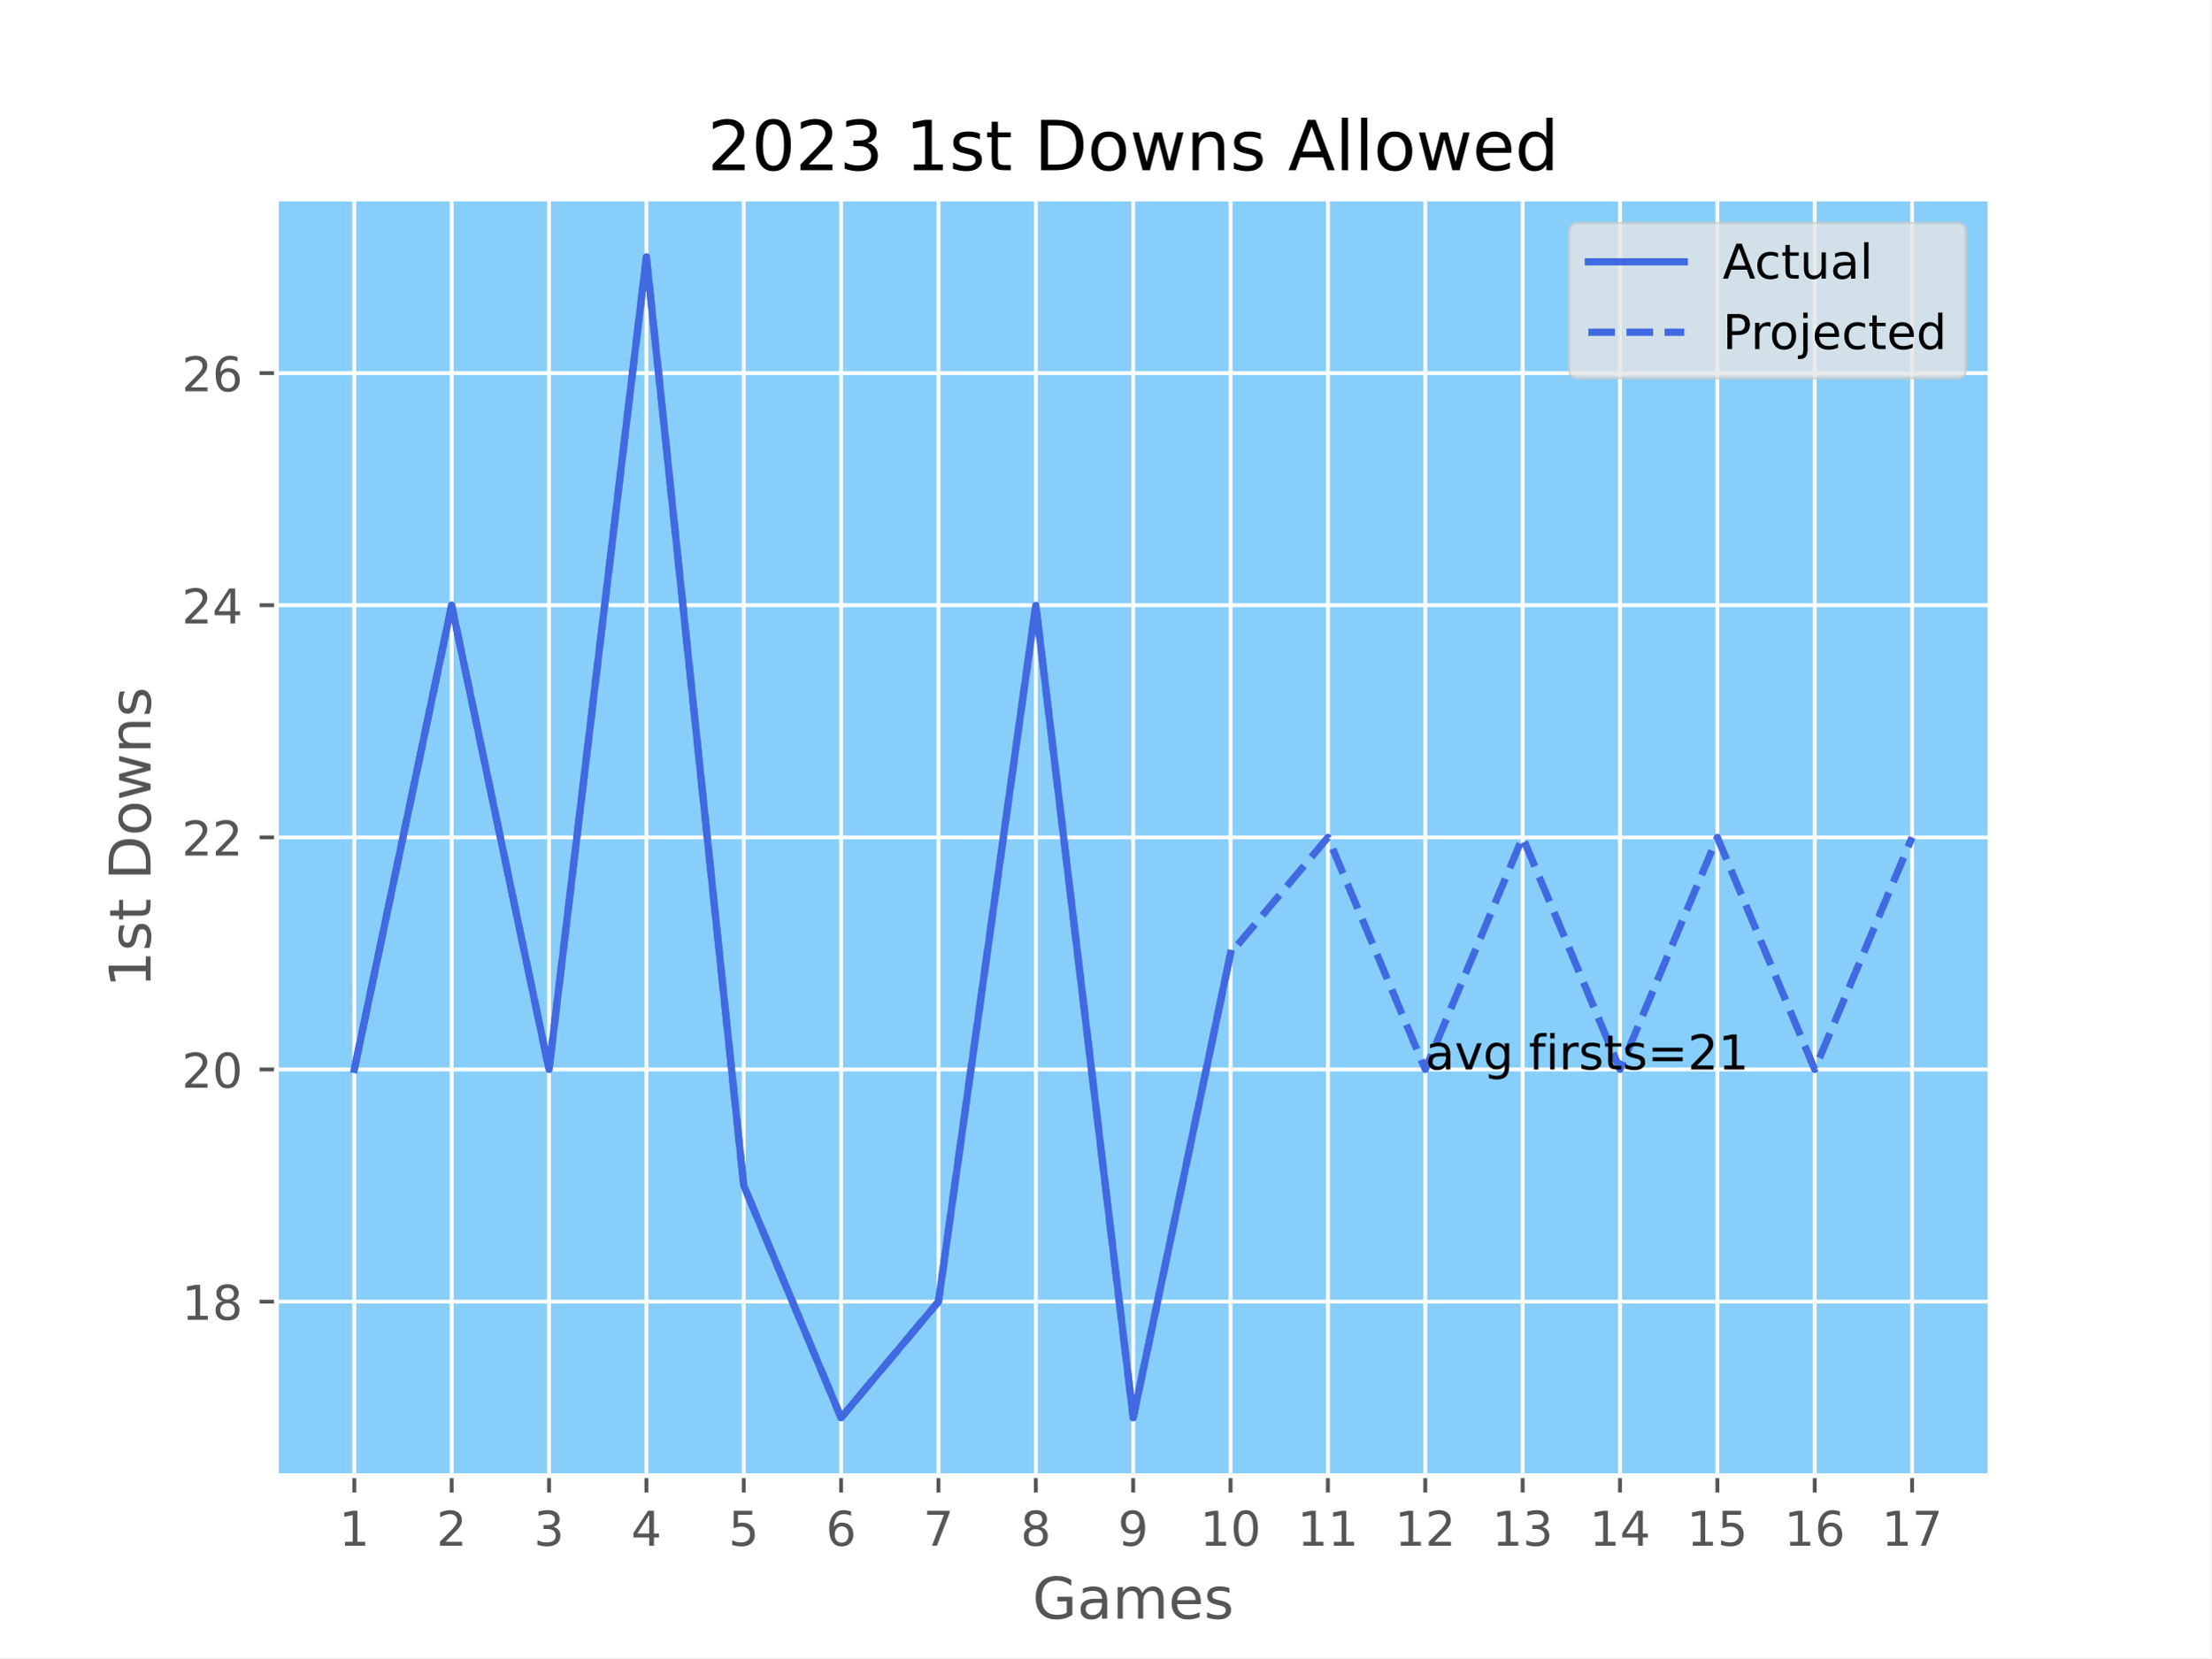
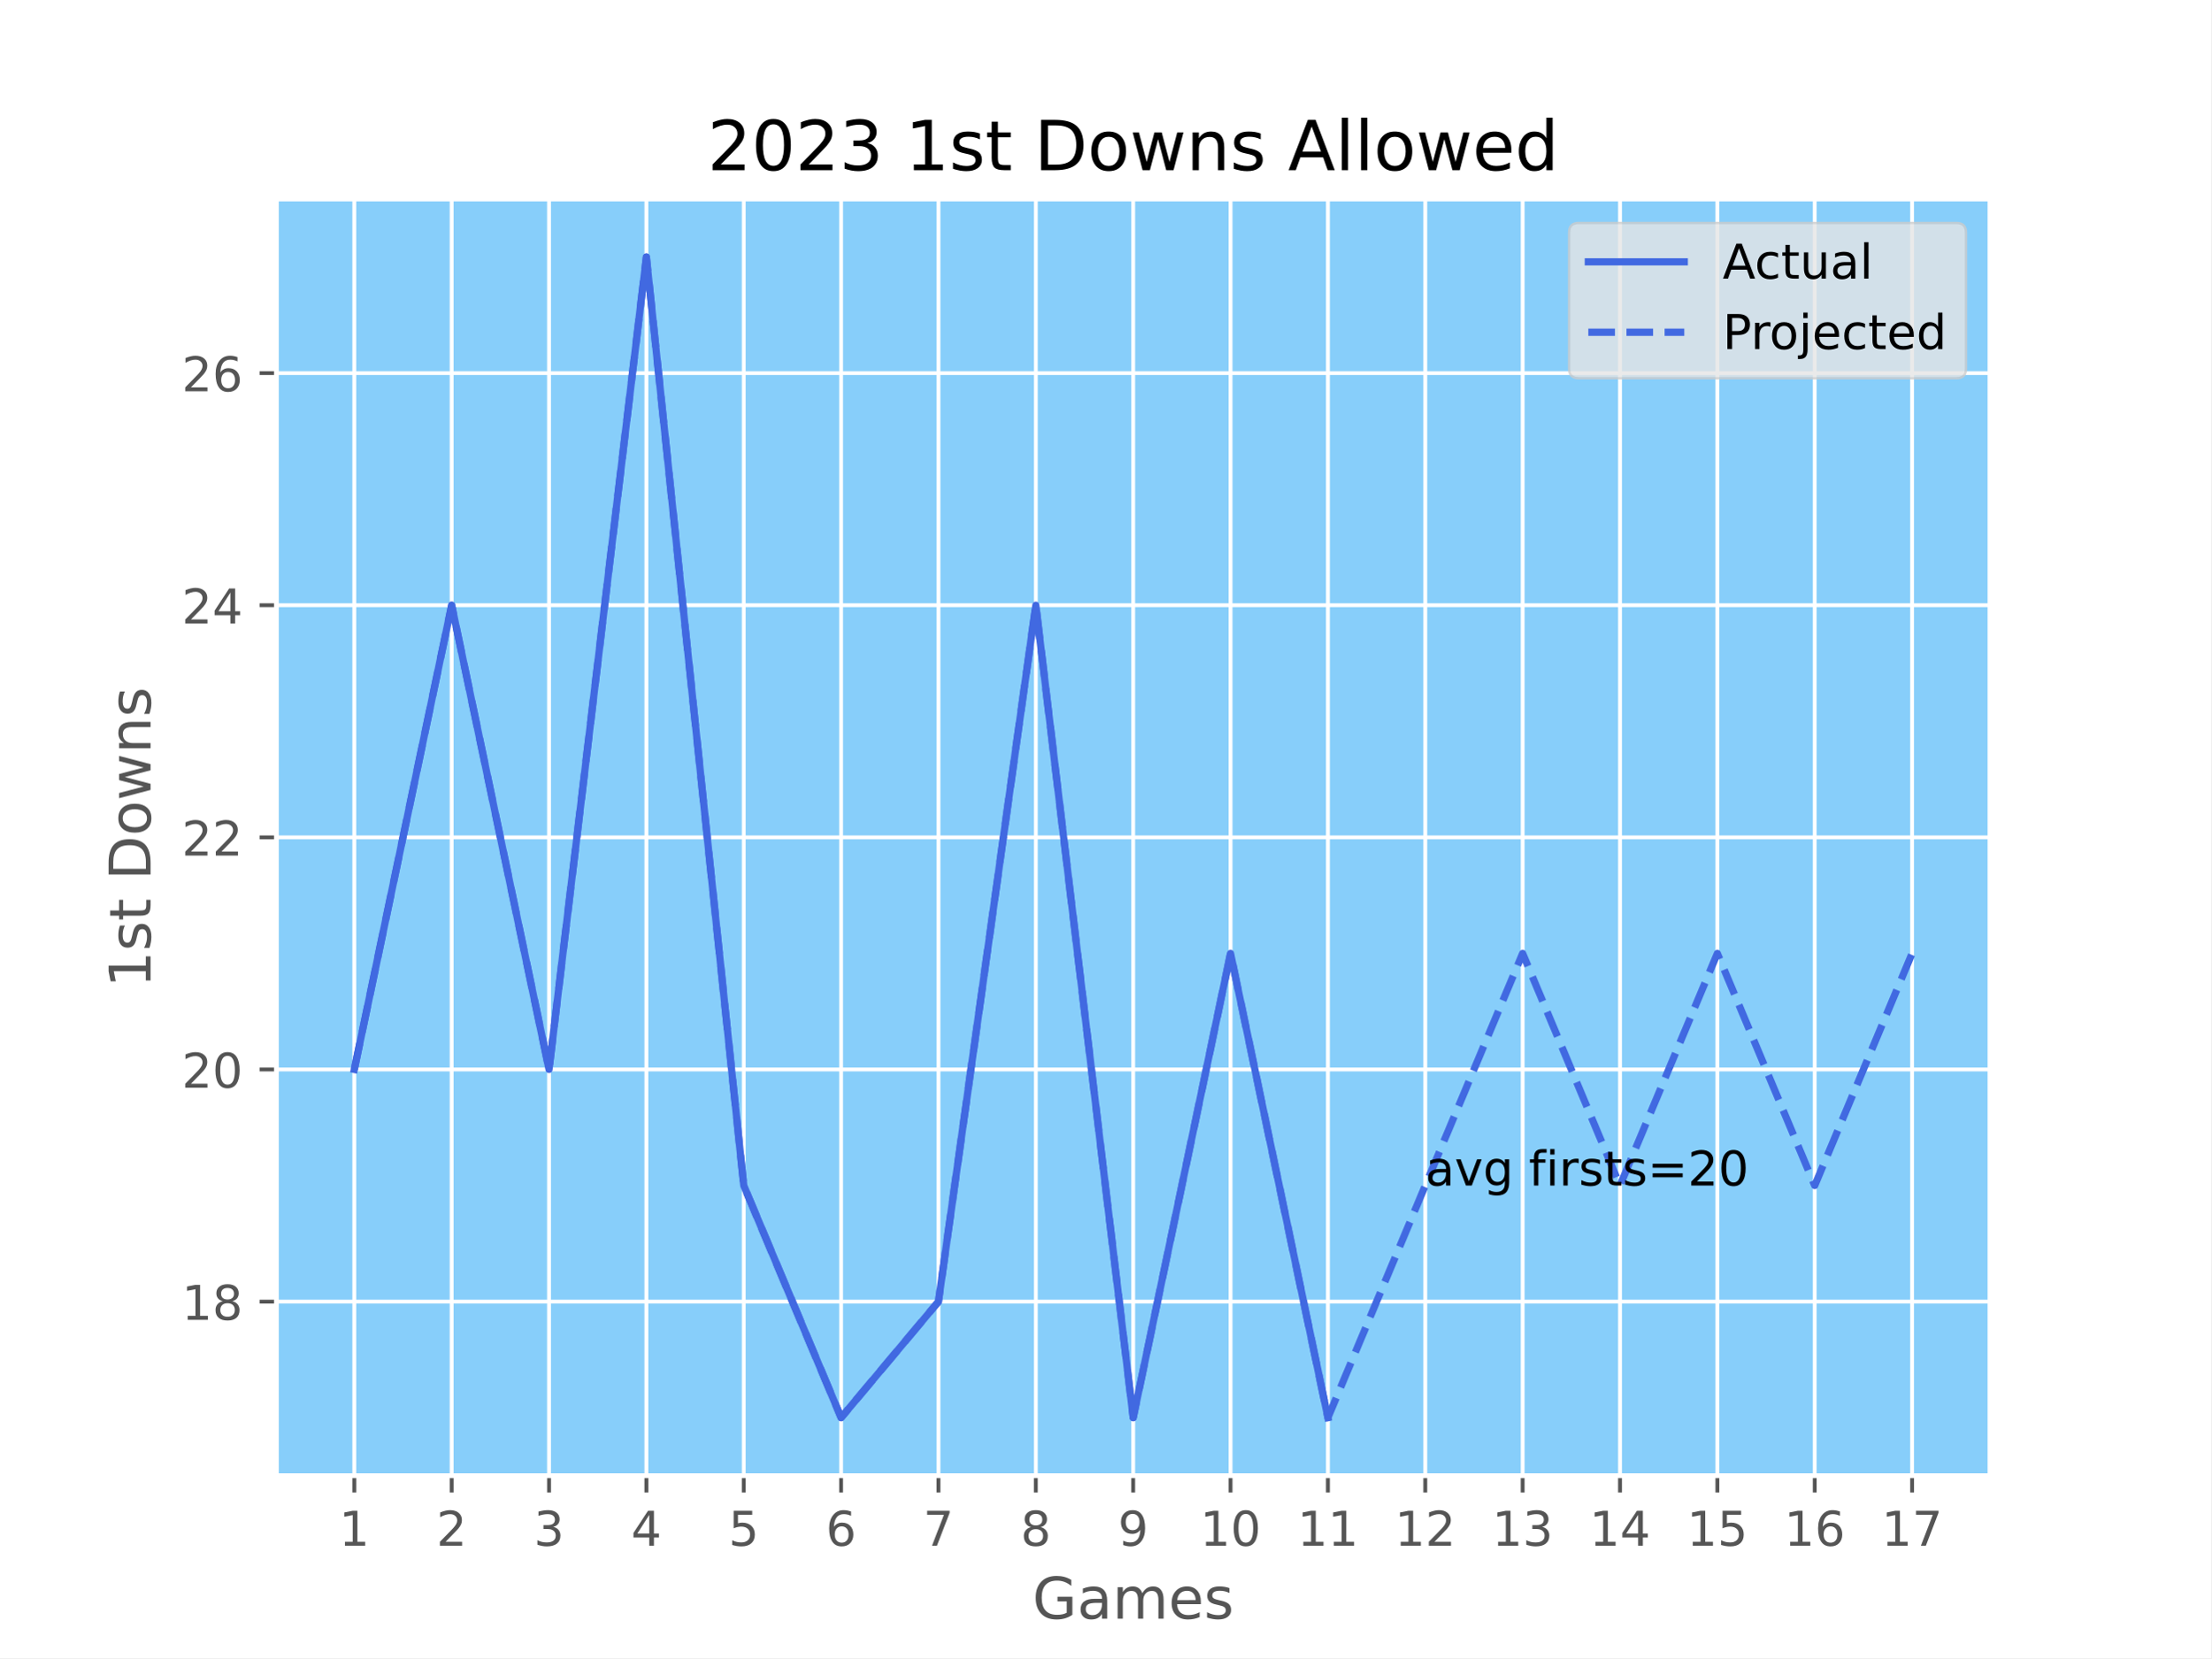
<svg xmlns="http://www.w3.org/2000/svg" xmlns:xlink="http://www.w3.org/1999/xlink" width="460.8pt" height="345.6pt" viewBox="0 0 460.8 345.6" version="1.1">
  <defs>
    <style type="text/css">*{stroke-linejoin: round; stroke-linecap: butt}</style>
  </defs>
  <g id="figure_1">
    <g id="patch_1">
      <path d="M 0 345.6  L 460.8 345.6  L 460.8 0  L 0 0  z " style="fill: #ffffff" />
    </g>
    <g id="axes_1">
      <g id="patch_2">
        <path d="M 57.6 307.584  L 414.72 307.584  L 414.72 41.472  L 57.6 41.472  z " style="fill: #87cefa" />
      </g>
      <g id="matplotlib.axis_1">
        <g id="xtick_1">
          <g id="line2d_1">
-             <path d="M 73.833 307.584  L 73.833 41.472  " clip-path="url(#p94b4b90652)" style="fill: none; stroke: #ffffff; stroke-width: 0.8; stroke-linecap: square" />
+             <path d="M 73.833 307.584  L 73.833 41.472  " clip-path="url(#p26c71f352c)" style="fill: none; stroke: #ffffff; stroke-width: 0.8; stroke-linecap: square" />
          </g>
          <g id="line2d_2">
            <defs>
-               <path id="ma5808830ed" d="M 0 0  L 0 3.5  " style="stroke: #555555; stroke-width: 0.8" />
+               <path id="m6a1d7954c4" d="M 0 0  L 0 3.5  " style="stroke: #555555; stroke-width: 0.8" />
            </defs>
            <g>
-               <use xlink:href="#ma5808830ed" x="73.833" y="307.584" style="fill: #555555; stroke: #555555; stroke-width: 0.8" />
+               <use xlink:href="#m6a1d7954c4" x="73.833" y="307.584" style="fill: #555555; stroke: #555555; stroke-width: 0.8" />
            </g>
          </g>
          <g id="text_1">
            <g style="fill: #555555" transform="translate(70.65148 322.1824) scale(0.1 -0.1)">
              <defs>
                <path id="DejaVuSans-31" d="M 794 531  L 1825 531  L 1825 4091  L 703 3866  L 703 4441  L 1819 4666  L 2450 4666  L 2450 531  L 3481 531  L 3481 0  L 794 0  L 794 531  z " transform="scale(0.015625)" />
              </defs>
              <use xlink:href="#DejaVuSans-31" />
            </g>
          </g>
        </g>
        <g id="xtick_2">
          <g id="line2d_3">
-             <path d="M 94.124 307.584  L 94.124 41.472  " clip-path="url(#p94b4b90652)" style="fill: none; stroke: #ffffff; stroke-width: 0.8; stroke-linecap: square" />
+             <path d="M 94.124 307.584  L 94.124 41.472  " clip-path="url(#p26c71f352c)" style="fill: none; stroke: #ffffff; stroke-width: 0.8; stroke-linecap: square" />
          </g>
          <g id="line2d_4">
            <g>
-               <use xlink:href="#ma5808830ed" x="94.124" y="307.584" style="fill: #555555; stroke: #555555; stroke-width: 0.8" />
+               <use xlink:href="#m6a1d7954c4" x="94.124" y="307.584" style="fill: #555555; stroke: #555555; stroke-width: 0.8" />
            </g>
          </g>
          <g id="text_2">
            <g style="fill: #555555" transform="translate(90.94239 322.1824) scale(0.1 -0.1)">
              <defs>
                <path id="DejaVuSans-32" d="M 1228 531  L 3431 531  L 3431 0  L 469 0  L 469 531  Q 828 903 1448 1529  Q 2069 2156 2228 2338  Q 2531 2678 2651 2914  Q 2772 3150 2772 3378  Q 2772 3750 2511 3984  Q 2250 4219 1831 4219  Q 1534 4219 1204 4116  Q 875 4013 500 3803  L 500 4441  Q 881 4594 1212 4672  Q 1544 4750 1819 4750  Q 2544 4750 2975 4387  Q 3406 4025 3406 3419  Q 3406 3131 3298 2873  Q 3191 2616 2906 2266  Q 2828 2175 2409 1742  Q 1991 1309 1228 531  z " transform="scale(0.015625)" />
              </defs>
              <use xlink:href="#DejaVuSans-32" />
            </g>
          </g>
        </g>
        <g id="xtick_3">
          <g id="line2d_5">
-             <path d="M 114.415 307.584  L 114.415 41.472  " clip-path="url(#p94b4b90652)" style="fill: none; stroke: #ffffff; stroke-width: 0.8; stroke-linecap: square" />
+             <path d="M 114.415 307.584  L 114.415 41.472  " clip-path="url(#p26c71f352c)" style="fill: none; stroke: #ffffff; stroke-width: 0.8; stroke-linecap: square" />
          </g>
          <g id="line2d_6">
            <g>
-               <use xlink:href="#ma5808830ed" x="114.415" y="307.584" style="fill: #555555; stroke: #555555; stroke-width: 0.8" />
+               <use xlink:href="#m6a1d7954c4" x="114.415" y="307.584" style="fill: #555555; stroke: #555555; stroke-width: 0.8" />
            </g>
          </g>
          <g id="text_3">
            <g style="fill: #555555" transform="translate(111.2333 322.1824) scale(0.1 -0.1)">
              <defs>
                <path id="DejaVuSans-33" d="M 2597 2516  Q 3050 2419 3304 2112  Q 3559 1806 3559 1356  Q 3559 666 3084 287  Q 2609 -91 1734 -91  Q 1441 -91 1130 -33  Q 819 25 488 141  L 488 750  Q 750 597 1062 519  Q 1375 441 1716 441  Q 2309 441 2620 675  Q 2931 909 2931 1356  Q 2931 1769 2642 2001  Q 2353 2234 1838 2234  L 1294 2234  L 1294 2753  L 1863 2753  Q 2328 2753 2575 2939  Q 2822 3125 2822 3475  Q 2822 3834 2567 4026  Q 2313 4219 1838 4219  Q 1578 4219 1281 4162  Q 984 4106 628 3988  L 628 4550  Q 988 4650 1302 4700  Q 1616 4750 1894 4750  Q 2613 4750 3031 4423  Q 3450 4097 3450 3541  Q 3450 3153 3228 2886  Q 3006 2619 2597 2516  z " transform="scale(0.015625)" />
              </defs>
              <use xlink:href="#DejaVuSans-33" />
            </g>
          </g>
        </g>
        <g id="xtick_4">
          <g id="line2d_7">
-             <path d="M 134.705 307.584  L 134.705 41.472  " clip-path="url(#p94b4b90652)" style="fill: none; stroke: #ffffff; stroke-width: 0.8; stroke-linecap: square" />
+             <path d="M 134.705 307.584  L 134.705 41.472  " clip-path="url(#p26c71f352c)" style="fill: none; stroke: #ffffff; stroke-width: 0.8; stroke-linecap: square" />
          </g>
          <g id="line2d_8">
            <g>
-               <use xlink:href="#ma5808830ed" x="134.705" y="307.584" style="fill: #555555; stroke: #555555; stroke-width: 0.8" />
+               <use xlink:href="#m6a1d7954c4" x="134.705" y="307.584" style="fill: #555555; stroke: #555555; stroke-width: 0.8" />
            </g>
          </g>
          <g id="text_4">
            <g style="fill: #555555" transform="translate(131.5242 322.1824) scale(0.1 -0.1)">
              <defs>
                <path id="DejaVuSans-34" d="M 2419 4116  L 825 1625  L 2419 1625  L 2419 4116  z M 2253 4666  L 3047 4666  L 3047 1625  L 3713 1625  L 3713 1100  L 3047 1100  L 3047 0  L 2419 0  L 2419 1100  L 313 1100  L 313 1709  L 2253 4666  z " transform="scale(0.015625)" />
              </defs>
              <use xlink:href="#DejaVuSans-34" />
            </g>
          </g>
        </g>
        <g id="xtick_5">
          <g id="line2d_9">
-             <path d="M 154.996 307.584  L 154.996 41.472  " clip-path="url(#p94b4b90652)" style="fill: none; stroke: #ffffff; stroke-width: 0.8; stroke-linecap: square" />
+             <path d="M 154.996 307.584  L 154.996 41.472  " clip-path="url(#p26c71f352c)" style="fill: none; stroke: #ffffff; stroke-width: 0.8; stroke-linecap: square" />
          </g>
          <g id="line2d_10">
            <g>
-               <use xlink:href="#ma5808830ed" x="154.996" y="307.584" style="fill: #555555; stroke: #555555; stroke-width: 0.8" />
+               <use xlink:href="#m6a1d7954c4" x="154.996" y="307.584" style="fill: #555555; stroke: #555555; stroke-width: 0.8" />
            </g>
          </g>
          <g id="text_5">
            <g style="fill: #555555" transform="translate(151.8151 322.1824) scale(0.1 -0.1)">
              <defs>
                <path id="DejaVuSans-35" d="M 691 4666  L 3169 4666  L 3169 4134  L 1269 4134  L 1269 2991  Q 1406 3038 1543 3061  Q 1681 3084 1819 3084  Q 2600 3084 3056 2656  Q 3513 2228 3513 1497  Q 3513 744 3044 326  Q 2575 -91 1722 -91  Q 1428 -91 1123 -41  Q 819 9 494 109  L 494 744  Q 775 591 1075 516  Q 1375 441 1709 441  Q 2250 441 2565 725  Q 2881 1009 2881 1497  Q 2881 1984 2565 2268  Q 2250 2553 1709 2553  Q 1456 2553 1204 2497  Q 953 2441 691 2322  L 691 4666  z " transform="scale(0.015625)" />
              </defs>
              <use xlink:href="#DejaVuSans-35" />
            </g>
          </g>
        </g>
        <g id="xtick_6">
          <g id="line2d_11">
-             <path d="M 175.287 307.584  L 175.287 41.472  " clip-path="url(#p94b4b90652)" style="fill: none; stroke: #ffffff; stroke-width: 0.8; stroke-linecap: square" />
+             <path d="M 175.287 307.584  L 175.287 41.472  " clip-path="url(#p26c71f352c)" style="fill: none; stroke: #ffffff; stroke-width: 0.8; stroke-linecap: square" />
          </g>
          <g id="line2d_12">
            <g>
-               <use xlink:href="#ma5808830ed" x="175.287" y="307.584" style="fill: #555555; stroke: #555555; stroke-width: 0.8" />
+               <use xlink:href="#m6a1d7954c4" x="175.287" y="307.584" style="fill: #555555; stroke: #555555; stroke-width: 0.8" />
            </g>
          </g>
          <g id="text_6">
            <g style="fill: #555555" transform="translate(172.106 322.1824) scale(0.1 -0.1)">
              <defs>
                <path id="DejaVuSans-36" d="M 2113 2584  Q 1688 2584 1439 2293  Q 1191 2003 1191 1497  Q 1191 994 1439 701  Q 1688 409 2113 409  Q 2538 409 2786 701  Q 3034 994 3034 1497  Q 3034 2003 2786 2293  Q 2538 2584 2113 2584  z M 3366 4563  L 3366 3988  Q 3128 4100 2886 4159  Q 2644 4219 2406 4219  Q 1781 4219 1451 3797  Q 1122 3375 1075 2522  Q 1259 2794 1537 2939  Q 1816 3084 2150 3084  Q 2853 3084 3261 2657  Q 3669 2231 3669 1497  Q 3669 778 3244 343  Q 2819 -91 2113 -91  Q 1303 -91 875 529  Q 447 1150 447 2328  Q 447 3434 972 4092  Q 1497 4750 2381 4750  Q 2619 4750 2861 4703  Q 3103 4656 3366 4563  z " transform="scale(0.015625)" />
              </defs>
              <use xlink:href="#DejaVuSans-36" />
            </g>
          </g>
        </g>
        <g id="xtick_7">
          <g id="line2d_13">
-             <path d="M 195.578 307.584  L 195.578 41.472  " clip-path="url(#p94b4b90652)" style="fill: none; stroke: #ffffff; stroke-width: 0.8; stroke-linecap: square" />
+             <path d="M 195.578 307.584  L 195.578 41.472  " clip-path="url(#p26c71f352c)" style="fill: none; stroke: #ffffff; stroke-width: 0.8; stroke-linecap: square" />
          </g>
          <g id="line2d_14">
            <g>
-               <use xlink:href="#ma5808830ed" x="195.578" y="307.584" style="fill: #555555; stroke: #555555; stroke-width: 0.8" />
+               <use xlink:href="#m6a1d7954c4" x="195.578" y="307.584" style="fill: #555555; stroke: #555555; stroke-width: 0.8" />
            </g>
          </g>
          <g id="text_7">
            <g style="fill: #555555" transform="translate(192.3969 322.1824) scale(0.1 -0.1)">
              <defs>
                <path id="DejaVuSans-37" d="M 525 4666  L 3525 4666  L 3525 4397  L 1831 0  L 1172 0  L 2766 4134  L 525 4134  L 525 4666  z " transform="scale(0.015625)" />
              </defs>
              <use xlink:href="#DejaVuSans-37" />
            </g>
          </g>
        </g>
        <g id="xtick_8">
          <g id="line2d_15">
-             <path d="M 215.869 307.584  L 215.869 41.472  " clip-path="url(#p94b4b90652)" style="fill: none; stroke: #ffffff; stroke-width: 0.8; stroke-linecap: square" />
+             <path d="M 215.869 307.584  L 215.869 41.472  " clip-path="url(#p26c71f352c)" style="fill: none; stroke: #ffffff; stroke-width: 0.8; stroke-linecap: square" />
          </g>
          <g id="line2d_16">
            <g>
-               <use xlink:href="#ma5808830ed" x="215.869" y="307.584" style="fill: #555555; stroke: #555555; stroke-width: 0.8" />
+               <use xlink:href="#m6a1d7954c4" x="215.869" y="307.584" style="fill: #555555; stroke: #555555; stroke-width: 0.8" />
            </g>
          </g>
          <g id="text_8">
            <g style="fill: #555555" transform="translate(212.6878 322.1824) scale(0.1 -0.1)">
              <defs>
                <path id="DejaVuSans-38" d="M 2034 2216  Q 1584 2216 1326 1975  Q 1069 1734 1069 1313  Q 1069 891 1326 650  Q 1584 409 2034 409  Q 2484 409 2743 651  Q 3003 894 3003 1313  Q 3003 1734 2745 1975  Q 2488 2216 2034 2216  z M 1403 2484  Q 997 2584 770 2862  Q 544 3141 544 3541  Q 544 4100 942 4425  Q 1341 4750 2034 4750  Q 2731 4750 3128 4425  Q 3525 4100 3525 3541  Q 3525 3141 3298 2862  Q 3072 2584 2669 2484  Q 3125 2378 3379 2068  Q 3634 1759 3634 1313  Q 3634 634 3220 271  Q 2806 -91 2034 -91  Q 1263 -91 848 271  Q 434 634 434 1313  Q 434 1759 690 2068  Q 947 2378 1403 2484  z M 1172 3481  Q 1172 3119 1398 2916  Q 1625 2713 2034 2713  Q 2441 2713 2670 2916  Q 2900 3119 2900 3481  Q 2900 3844 2670 4047  Q 2441 4250 2034 4250  Q 1625 4250 1398 4047  Q 1172 3844 1172 3481  z " transform="scale(0.015625)" />
              </defs>
              <use xlink:href="#DejaVuSans-38" />
            </g>
          </g>
        </g>
        <g id="xtick_9">
          <g id="line2d_17">
-             <path d="M 236.16 307.584  L 236.16 41.472  " clip-path="url(#p94b4b90652)" style="fill: none; stroke: #ffffff; stroke-width: 0.8; stroke-linecap: square" />
+             <path d="M 236.16 307.584  L 236.16 41.472  " clip-path="url(#p26c71f352c)" style="fill: none; stroke: #ffffff; stroke-width: 0.8; stroke-linecap: square" />
          </g>
          <g id="line2d_18">
            <g>
-               <use xlink:href="#ma5808830ed" x="236.16" y="307.584" style="fill: #555555; stroke: #555555; stroke-width: 0.8" />
+               <use xlink:href="#m6a1d7954c4" x="236.16" y="307.584" style="fill: #555555; stroke: #555555; stroke-width: 0.8" />
            </g>
          </g>
          <g id="text_9">
            <g style="fill: #555555" transform="translate(232.9787 322.1824) scale(0.1 -0.1)">
              <defs>
                <path id="DejaVuSans-39" d="M 703 97  L 703 672  Q 941 559 1184 500  Q 1428 441 1663 441  Q 2288 441 2617 861  Q 2947 1281 2994 2138  Q 2813 1869 2534 1725  Q 2256 1581 1919 1581  Q 1219 1581 811 2004  Q 403 2428 403 3163  Q 403 3881 828 4315  Q 1253 4750 1959 4750  Q 2769 4750 3195 4129  Q 3622 3509 3622 2328  Q 3622 1225 3098 567  Q 2575 -91 1691 -91  Q 1453 -91 1209 -44  Q 966 3 703 97  z M 1959 2075  Q 2384 2075 2632 2365  Q 2881 2656 2881 3163  Q 2881 3666 2632 3958  Q 2384 4250 1959 4250  Q 1534 4250 1286 3958  Q 1038 3666 1038 3163  Q 1038 2656 1286 2365  Q 1534 2075 1959 2075  z " transform="scale(0.015625)" />
              </defs>
              <use xlink:href="#DejaVuSans-39" />
            </g>
          </g>
        </g>
        <g id="xtick_10">
          <g id="line2d_19">
-             <path d="M 256.451 307.584  L 256.451 41.472  " clip-path="url(#p94b4b90652)" style="fill: none; stroke: #ffffff; stroke-width: 0.8; stroke-linecap: square" />
+             <path d="M 256.451 307.584  L 256.451 41.472  " clip-path="url(#p26c71f352c)" style="fill: none; stroke: #ffffff; stroke-width: 0.8; stroke-linecap: square" />
          </g>
          <g id="line2d_20">
            <g>
-               <use xlink:href="#ma5808830ed" x="256.451" y="307.584" style="fill: #555555; stroke: #555555; stroke-width: 0.8" />
+               <use xlink:href="#m6a1d7954c4" x="256.451" y="307.584" style="fill: #555555; stroke: #555555; stroke-width: 0.8" />
            </g>
          </g>
          <g id="text_10">
            <g style="fill: #555555" transform="translate(250.0884 322.1824) scale(0.1 -0.1)">
              <defs>
                <path id="DejaVuSans-30" d="M 2034 4250  Q 1547 4250 1301 3770  Q 1056 3291 1056 2328  Q 1056 1369 1301 889  Q 1547 409 2034 409  Q 2525 409 2770 889  Q 3016 1369 3016 2328  Q 3016 3291 2770 3770  Q 2525 4250 2034 4250  z M 2034 4750  Q 2819 4750 3233 4129  Q 3647 3509 3647 2328  Q 3647 1150 3233 529  Q 2819 -91 2034 -91  Q 1250 -91 836 529  Q 422 1150 422 2328  Q 422 3509 836 4129  Q 1250 4750 2034 4750  z " transform="scale(0.015625)" />
              </defs>
              <use xlink:href="#DejaVuSans-31" />
              <use xlink:href="#DejaVuSans-30" x="63.623" />
            </g>
          </g>
        </g>
        <g id="xtick_11">
          <g id="line2d_21">
-             <path d="M 276.742 307.584  L 276.742 41.472  " clip-path="url(#p94b4b90652)" style="fill: none; stroke: #ffffff; stroke-width: 0.8; stroke-linecap: square" />
+             <path d="M 276.742 307.584  L 276.742 41.472  " clip-path="url(#p26c71f352c)" style="fill: none; stroke: #ffffff; stroke-width: 0.8; stroke-linecap: square" />
          </g>
          <g id="line2d_22">
            <g>
-               <use xlink:href="#ma5808830ed" x="276.742" y="307.584" style="fill: #555555; stroke: #555555; stroke-width: 0.8" />
+               <use xlink:href="#m6a1d7954c4" x="276.742" y="307.584" style="fill: #555555; stroke: #555555; stroke-width: 0.8" />
            </g>
          </g>
          <g id="text_11">
            <g style="fill: #555555" transform="translate(270.3793 322.1824) scale(0.1 -0.1)">
              <use xlink:href="#DejaVuSans-31" />
              <use xlink:href="#DejaVuSans-31" x="63.623" />
            </g>
          </g>
        </g>
        <g id="xtick_12">
          <g id="line2d_23">
-             <path d="M 297.033 307.584  L 297.033 41.472  " clip-path="url(#p94b4b90652)" style="fill: none; stroke: #ffffff; stroke-width: 0.8; stroke-linecap: square" />
+             <path d="M 297.033 307.584  L 297.033 41.472  " clip-path="url(#p26c71f352c)" style="fill: none; stroke: #ffffff; stroke-width: 0.8; stroke-linecap: square" />
          </g>
          <g id="line2d_24">
            <g>
-               <use xlink:href="#ma5808830ed" x="297.033" y="307.584" style="fill: #555555; stroke: #555555; stroke-width: 0.8" />
+               <use xlink:href="#m6a1d7954c4" x="297.033" y="307.584" style="fill: #555555; stroke: #555555; stroke-width: 0.8" />
            </g>
          </g>
          <g id="text_12">
            <g style="fill: #555555" transform="translate(290.6702 322.1824) scale(0.1 -0.1)">
              <use xlink:href="#DejaVuSans-31" />
              <use xlink:href="#DejaVuSans-32" x="63.623" />
            </g>
          </g>
        </g>
        <g id="xtick_13">
          <g id="line2d_25">
-             <path d="M 317.324 307.584  L 317.324 41.472  " clip-path="url(#p94b4b90652)" style="fill: none; stroke: #ffffff; stroke-width: 0.8; stroke-linecap: square" />
+             <path d="M 317.324 307.584  L 317.324 41.472  " clip-path="url(#p26c71f352c)" style="fill: none; stroke: #ffffff; stroke-width: 0.8; stroke-linecap: square" />
          </g>
          <g id="line2d_26">
            <g>
-               <use xlink:href="#ma5808830ed" x="317.324" y="307.584" style="fill: #555555; stroke: #555555; stroke-width: 0.8" />
+               <use xlink:href="#m6a1d7954c4" x="317.324" y="307.584" style="fill: #555555; stroke: #555555; stroke-width: 0.8" />
            </g>
          </g>
          <g id="text_13">
            <g style="fill: #555555" transform="translate(310.9611 322.1824) scale(0.1 -0.1)">
              <use xlink:href="#DejaVuSans-31" />
              <use xlink:href="#DejaVuSans-33" x="63.623" />
            </g>
          </g>
        </g>
        <g id="xtick_14">
          <g id="line2d_27">
-             <path d="M 337.615 307.584  L 337.615 41.472  " clip-path="url(#p94b4b90652)" style="fill: none; stroke: #ffffff; stroke-width: 0.8; stroke-linecap: square" />
+             <path d="M 337.615 307.584  L 337.615 41.472  " clip-path="url(#p26c71f352c)" style="fill: none; stroke: #ffffff; stroke-width: 0.8; stroke-linecap: square" />
          </g>
          <g id="line2d_28">
            <g>
-               <use xlink:href="#ma5808830ed" x="337.615" y="307.584" style="fill: #555555; stroke: #555555; stroke-width: 0.8" />
+               <use xlink:href="#m6a1d7954c4" x="337.615" y="307.584" style="fill: #555555; stroke: #555555; stroke-width: 0.8" />
            </g>
          </g>
          <g id="text_14">
            <g style="fill: #555555" transform="translate(331.252 322.1824) scale(0.1 -0.1)">
              <use xlink:href="#DejaVuSans-31" />
              <use xlink:href="#DejaVuSans-34" x="63.623" />
            </g>
          </g>
        </g>
        <g id="xtick_15">
          <g id="line2d_29">
-             <path d="M 357.905 307.584  L 357.905 41.472  " clip-path="url(#p94b4b90652)" style="fill: none; stroke: #ffffff; stroke-width: 0.8; stroke-linecap: square" />
+             <path d="M 357.905 307.584  L 357.905 41.472  " clip-path="url(#p26c71f352c)" style="fill: none; stroke: #ffffff; stroke-width: 0.8; stroke-linecap: square" />
          </g>
          <g id="line2d_30">
            <g>
-               <use xlink:href="#ma5808830ed" x="357.905" y="307.584" style="fill: #555555; stroke: #555555; stroke-width: 0.8" />
+               <use xlink:href="#m6a1d7954c4" x="357.905" y="307.584" style="fill: #555555; stroke: #555555; stroke-width: 0.8" />
            </g>
          </g>
          <g id="text_15">
            <g style="fill: #555555" transform="translate(351.543 322.1824) scale(0.1 -0.1)">
              <use xlink:href="#DejaVuSans-31" />
              <use xlink:href="#DejaVuSans-35" x="63.623" />
            </g>
          </g>
        </g>
        <g id="xtick_16">
          <g id="line2d_31">
-             <path d="M 378.196 307.584  L 378.196 41.472  " clip-path="url(#p94b4b90652)" style="fill: none; stroke: #ffffff; stroke-width: 0.8; stroke-linecap: square" />
+             <path d="M 378.196 307.584  L 378.196 41.472  " clip-path="url(#p26c71f352c)" style="fill: none; stroke: #ffffff; stroke-width: 0.8; stroke-linecap: square" />
          </g>
          <g id="line2d_32">
            <g>
-               <use xlink:href="#ma5808830ed" x="378.196" y="307.584" style="fill: #555555; stroke: #555555; stroke-width: 0.8" />
+               <use xlink:href="#m6a1d7954c4" x="378.196" y="307.584" style="fill: #555555; stroke: #555555; stroke-width: 0.8" />
            </g>
          </g>
          <g id="text_16">
            <g style="fill: #555555" transform="translate(371.8339 322.1824) scale(0.1 -0.1)">
              <use xlink:href="#DejaVuSans-31" />
              <use xlink:href="#DejaVuSans-36" x="63.623" />
            </g>
          </g>
        </g>
        <g id="xtick_17">
          <g id="line2d_33">
-             <path d="M 398.487 307.584  L 398.487 41.472  " clip-path="url(#p94b4b90652)" style="fill: none; stroke: #ffffff; stroke-width: 0.8; stroke-linecap: square" />
+             <path d="M 398.487 307.584  L 398.487 41.472  " clip-path="url(#p26c71f352c)" style="fill: none; stroke: #ffffff; stroke-width: 0.8; stroke-linecap: square" />
          </g>
          <g id="line2d_34">
            <g>
-               <use xlink:href="#ma5808830ed" x="398.487" y="307.584" style="fill: #555555; stroke: #555555; stroke-width: 0.8" />
+               <use xlink:href="#m6a1d7954c4" x="398.487" y="307.584" style="fill: #555555; stroke: #555555; stroke-width: 0.8" />
            </g>
          </g>
          <g id="text_17">
            <g style="fill: #555555" transform="translate(392.1248 322.1824) scale(0.1 -0.1)">
              <use xlink:href="#DejaVuSans-31" />
              <use xlink:href="#DejaVuSans-37" x="63.623" />
            </g>
          </g>
        </g>
        <g id="text_18">
          <g style="fill: #555555" transform="translate(215.1722 337.3802) scale(0.12 -0.12)">
            <defs>
              <path id="DejaVuSans-47" d="M 3809 666  L 3809 1919  L 2778 1919  L 2778 2438  L 4434 2438  L 4434 434  Q 4069 175 3628 42  Q 3188 -91 2688 -91  Q 1594 -91 976 548  Q 359 1188 359 2328  Q 359 3472 976 4111  Q 1594 4750 2688 4750  Q 3144 4750 3555 4637  Q 3966 4525 4313 4306  L 4313 3634  Q 3963 3931 3569 4081  Q 3175 4231 2741 4231  Q 1884 4231 1454 3753  Q 1025 3275 1025 2328  Q 1025 1384 1454 906  Q 1884 428 2741 428  Q 3075 428 3337 486  Q 3600 544 3809 666  z " transform="scale(0.015625)" />
              <path id="DejaVuSans-61" d="M 2194 1759  Q 1497 1759 1228 1600  Q 959 1441 959 1056  Q 959 750 1161 570  Q 1363 391 1709 391  Q 2188 391 2477 730  Q 2766 1069 2766 1631  L 2766 1759  L 2194 1759  z M 3341 1997  L 3341 0  L 2766 0  L 2766 531  Q 2569 213 2275 61  Q 1981 -91 1556 -91  Q 1019 -91 701 211  Q 384 513 384 1019  Q 384 1609 779 1909  Q 1175 2209 1959 2209  L 2766 2209  L 2766 2266  Q 2766 2663 2505 2880  Q 2244 3097 1772 3097  Q 1472 3097 1187 3025  Q 903 2953 641 2809  L 641 3341  Q 956 3463 1253 3523  Q 1550 3584 1831 3584  Q 2591 3584 2966 3190  Q 3341 2797 3341 1997  z " transform="scale(0.015625)" />
              <path id="DejaVuSans-6d" d="M 3328 2828  Q 3544 3216 3844 3400  Q 4144 3584 4550 3584  Q 5097 3584 5394 3201  Q 5691 2819 5691 2113  L 5691 0  L 5113 0  L 5113 2094  Q 5113 2597 4934 2840  Q 4756 3084 4391 3084  Q 3944 3084 3684 2787  Q 3425 2491 3425 1978  L 3425 0  L 2847 0  L 2847 2094  Q 2847 2600 2669 2842  Q 2491 3084 2119 3084  Q 1678 3084 1418 2786  Q 1159 2488 1159 1978  L 1159 0  L 581 0  L 581 3500  L 1159 3500  L 1159 2956  Q 1356 3278 1631 3431  Q 1906 3584 2284 3584  Q 2666 3584 2933 3390  Q 3200 3197 3328 2828  z " transform="scale(0.015625)" />
              <path id="DejaVuSans-65" d="M 3597 1894  L 3597 1613  L 953 1613  Q 991 1019 1311 708  Q 1631 397 2203 397  Q 2534 397 2845 478  Q 3156 559 3463 722  L 3463 178  Q 3153 47 2828 -22  Q 2503 -91 2169 -91  Q 1331 -91 842 396  Q 353 884 353 1716  Q 353 2575 817 3079  Q 1281 3584 2069 3584  Q 2775 3584 3186 3129  Q 3597 2675 3597 1894  z M 3022 2063  Q 3016 2534 2758 2815  Q 2500 3097 2075 3097  Q 1594 3097 1305 2825  Q 1016 2553 972 2059  L 3022 2063  z " transform="scale(0.015625)" />
              <path id="DejaVuSans-73" d="M 2834 3397  L 2834 2853  Q 2591 2978 2328 3040  Q 2066 3103 1784 3103  Q 1356 3103 1142 2972  Q 928 2841 928 2578  Q 928 2378 1081 2264  Q 1234 2150 1697 2047  L 1894 2003  Q 2506 1872 2764 1633  Q 3022 1394 3022 966  Q 3022 478 2636 193  Q 2250 -91 1575 -91  Q 1294 -91 989 -36  Q 684 19 347 128  L 347 722  Q 666 556 975 473  Q 1284 391 1588 391  Q 1994 391 2212 530  Q 2431 669 2431 922  Q 2431 1156 2273 1281  Q 2116 1406 1581 1522  L 1381 1569  Q 847 1681 609 1914  Q 372 2147 372 2553  Q 372 3047 722 3315  Q 1072 3584 1716 3584  Q 2034 3584 2315 3537  Q 2597 3491 2834 3397  z " transform="scale(0.015625)" />
            </defs>
            <use xlink:href="#DejaVuSans-47" />
            <use xlink:href="#DejaVuSans-61" x="77.49" />
            <use xlink:href="#DejaVuSans-6d" x="138.77" />
            <use xlink:href="#DejaVuSans-65" x="236.182" />
            <use xlink:href="#DejaVuSans-73" x="297.705" />
          </g>
        </g>
      </g>
      <g id="matplotlib.axis_2">
        <g id="ytick_1">
          <g id="line2d_35">
-             <path d="M 57.6 271.296  L 414.72 271.296  " clip-path="url(#p94b4b90652)" style="fill: none; stroke: #ffffff; stroke-width: 0.8; stroke-linecap: square" />
+             <path d="M 57.6 271.296  L 414.72 271.296  " clip-path="url(#p26c71f352c)" style="fill: none; stroke: #ffffff; stroke-width: 0.8; stroke-linecap: square" />
          </g>
          <g id="line2d_36">
            <defs>
-               <path id="m3f7fb35b62" d="M 0 0  L -3.5 0  " style="stroke: #555555; stroke-width: 0.8" />
+               <path id="mc99261dce3" d="M 0 0  L -3.5 0  " style="stroke: #555555; stroke-width: 0.8" />
            </defs>
            <g>
-               <use xlink:href="#m3f7fb35b62" x="57.6" y="271.296" style="fill: #555555; stroke: #555555; stroke-width: 0.8" />
+               <use xlink:href="#mc99261dce3" x="57.6" y="271.296" style="fill: #555555; stroke: #555555; stroke-width: 0.8" />
            </g>
          </g>
          <g id="text_19">
            <g style="fill: #555555" transform="translate(37.875 275.0952) scale(0.1 -0.1)">
              <use xlink:href="#DejaVuSans-31" />
              <use xlink:href="#DejaVuSans-38" x="63.623" />
            </g>
          </g>
        </g>
        <g id="ytick_2">
          <g id="line2d_37">
-             <path d="M 57.6 222.912  L 414.72 222.912  " clip-path="url(#p94b4b90652)" style="fill: none; stroke: #ffffff; stroke-width: 0.8; stroke-linecap: square" />
+             <path d="M 57.6 222.912  L 414.72 222.912  " clip-path="url(#p26c71f352c)" style="fill: none; stroke: #ffffff; stroke-width: 0.8; stroke-linecap: square" />
          </g>
          <g id="line2d_38">
            <g>
-               <use xlink:href="#m3f7fb35b62" x="57.6" y="222.912" style="fill: #555555; stroke: #555555; stroke-width: 0.8" />
+               <use xlink:href="#mc99261dce3" x="57.6" y="222.912" style="fill: #555555; stroke: #555555; stroke-width: 0.8" />
            </g>
          </g>
          <g id="text_20">
            <g style="fill: #555555" transform="translate(37.875 226.7112) scale(0.1 -0.1)">
              <use xlink:href="#DejaVuSans-32" />
              <use xlink:href="#DejaVuSans-30" x="63.623" />
            </g>
          </g>
        </g>
        <g id="ytick_3">
          <g id="line2d_39">
-             <path d="M 57.6 174.528  L 414.72 174.528  " clip-path="url(#p94b4b90652)" style="fill: none; stroke: #ffffff; stroke-width: 0.8; stroke-linecap: square" />
+             <path d="M 57.6 174.528  L 414.72 174.528  " clip-path="url(#p26c71f352c)" style="fill: none; stroke: #ffffff; stroke-width: 0.8; stroke-linecap: square" />
          </g>
          <g id="line2d_40">
            <g>
-               <use xlink:href="#m3f7fb35b62" x="57.6" y="174.528" style="fill: #555555; stroke: #555555; stroke-width: 0.8" />
+               <use xlink:href="#mc99261dce3" x="57.6" y="174.528" style="fill: #555555; stroke: #555555; stroke-width: 0.8" />
            </g>
          </g>
          <g id="text_21">
            <g style="fill: #555555" transform="translate(37.875 178.3272) scale(0.1 -0.1)">
              <use xlink:href="#DejaVuSans-32" />
              <use xlink:href="#DejaVuSans-32" x="63.623" />
            </g>
          </g>
        </g>
        <g id="ytick_4">
          <g id="line2d_41">
-             <path d="M 57.6 126.144  L 414.72 126.144  " clip-path="url(#p94b4b90652)" style="fill: none; stroke: #ffffff; stroke-width: 0.8; stroke-linecap: square" />
+             <path d="M 57.6 126.144  L 414.72 126.144  " clip-path="url(#p26c71f352c)" style="fill: none; stroke: #ffffff; stroke-width: 0.8; stroke-linecap: square" />
          </g>
          <g id="line2d_42">
            <g>
-               <use xlink:href="#m3f7fb35b62" x="57.6" y="126.144" style="fill: #555555; stroke: #555555; stroke-width: 0.8" />
+               <use xlink:href="#mc99261dce3" x="57.6" y="126.144" style="fill: #555555; stroke: #555555; stroke-width: 0.8" />
            </g>
          </g>
          <g id="text_22">
            <g style="fill: #555555" transform="translate(37.875 129.9432) scale(0.1 -0.1)">
              <use xlink:href="#DejaVuSans-32" />
              <use xlink:href="#DejaVuSans-34" x="63.623" />
            </g>
          </g>
        </g>
        <g id="ytick_5">
          <g id="line2d_43">
-             <path d="M 57.6 77.76  L 414.72 77.76  " clip-path="url(#p94b4b90652)" style="fill: none; stroke: #ffffff; stroke-width: 0.8; stroke-linecap: square" />
+             <path d="M 57.6 77.76  L 414.72 77.76  " clip-path="url(#p26c71f352c)" style="fill: none; stroke: #ffffff; stroke-width: 0.8; stroke-linecap: square" />
          </g>
          <g id="line2d_44">
            <g>
-               <use xlink:href="#m3f7fb35b62" x="57.6" y="77.76" style="fill: #555555; stroke: #555555; stroke-width: 0.8" />
+               <use xlink:href="#mc99261dce3" x="57.6" y="77.76" style="fill: #555555; stroke: #555555; stroke-width: 0.8" />
            </g>
          </g>
          <g id="text_23">
            <g style="fill: #555555" transform="translate(37.875 81.55922) scale(0.1 -0.1)">
              <use xlink:href="#DejaVuSans-32" />
              <use xlink:href="#DejaVuSans-36" x="63.623" />
            </g>
          </g>
        </g>
        <g id="text_24">
          <g style="fill: #555555" transform="translate(31.37937 205.8564) rotate(-90) scale(0.12 -0.12)">
            <defs>
              <path id="DejaVuSans-74" d="M 1172 4494  L 1172 3500  L 2356 3500  L 2356 3053  L 1172 3053  L 1172 1153  Q 1172 725 1289 603  Q 1406 481 1766 481  L 2356 481  L 2356 0  L 1766 0  Q 1100 0 847 248  Q 594 497 594 1153  L 594 3053  L 172 3053  L 172 3500  L 594 3500  L 594 4494  L 1172 4494  z " transform="scale(0.015625)" />
              <path id="DejaVuSans-20" transform="scale(0.015625)" />
              <path id="DejaVuSans-44" d="M 1259 4147  L 1259 519  L 2022 519  Q 2988 519 3436 956  Q 3884 1394 3884 2338  Q 3884 3275 3436 3711  Q 2988 4147 2022 4147  L 1259 4147  z M 628 4666  L 1925 4666  Q 3281 4666 3915 4102  Q 4550 3538 4550 2338  Q 4550 1131 3912 565  Q 3275 0 1925 0  L 628 0  L 628 4666  z " transform="scale(0.015625)" />
              <path id="DejaVuSans-6f" d="M 1959 3097  Q 1497 3097 1228 2736  Q 959 2375 959 1747  Q 959 1119 1226 758  Q 1494 397 1959 397  Q 2419 397 2687 759  Q 2956 1122 2956 1747  Q 2956 2369 2687 2733  Q 2419 3097 1959 3097  z M 1959 3584  Q 2709 3584 3137 3096  Q 3566 2609 3566 1747  Q 3566 888 3137 398  Q 2709 -91 1959 -91  Q 1206 -91 779 398  Q 353 888 353 1747  Q 353 2609 779 3096  Q 1206 3584 1959 3584  z " transform="scale(0.015625)" />
              <path id="DejaVuSans-77" d="M 269 3500  L 844 3500  L 1563 769  L 2278 3500  L 2956 3500  L 3675 769  L 4391 3500  L 4966 3500  L 4050 0  L 3372 0  L 2619 2869  L 1863 0  L 1184 0  L 269 3500  z " transform="scale(0.015625)" />
              <path id="DejaVuSans-6e" d="M 3513 2113  L 3513 0  L 2938 0  L 2938 2094  Q 2938 2591 2744 2837  Q 2550 3084 2163 3084  Q 1697 3084 1428 2787  Q 1159 2491 1159 1978  L 1159 0  L 581 0  L 581 3500  L 1159 3500  L 1159 2956  Q 1366 3272 1645 3428  Q 1925 3584 2291 3584  Q 2894 3584 3203 3211  Q 3513 2838 3513 2113  z " transform="scale(0.015625)" />
            </defs>
            <use xlink:href="#DejaVuSans-31" />
            <use xlink:href="#DejaVuSans-73" x="63.623" />
            <use xlink:href="#DejaVuSans-74" x="115.723" />
            <use xlink:href="#DejaVuSans-20" x="154.932" />
            <use xlink:href="#DejaVuSans-44" x="186.719" />
            <use xlink:href="#DejaVuSans-6f" x="263.721" />
            <use xlink:href="#DejaVuSans-77" x="324.902" />
            <use xlink:href="#DejaVuSans-6e" x="406.689" />
            <use xlink:href="#DejaVuSans-73" x="470.068" />
          </g>
        </g>
      </g>
      <g id="line2d_45">
-         <path d="M 73.833 222.912  L 94.124 126.144  L 114.415 222.912  L 134.705 53.568  L 154.996 247.104  L 175.287 295.488  L 195.578 271.296  L 215.869 126.144  L 236.16 295.488  L 256.451 198.72  " clip-path="url(#p94b4b90652)" style="fill: none; stroke: #4169e1; stroke-width: 1.5; stroke-linecap: square" />
+         <path d="M 73.833 222.912  L 94.124 126.144  L 114.415 222.912  L 134.705 53.568  L 154.996 247.104  L 175.287 295.488  L 195.578 271.296  L 215.869 126.144  L 236.16 295.488  L 256.451 198.72  L 276.742 295.488  " clip-path="url(#p26c71f352c)" style="fill: none; stroke: #4169e1; stroke-width: 1.5; stroke-linecap: square" />
      </g>
      <g id="line2d_46">
-         <path d="M 73.833 222.912  L 94.124 126.144  L 114.415 222.912  L 134.705 53.568  L 154.996 247.104  L 175.287 295.488  L 195.578 271.296  L 215.869 126.144  L 236.16 295.488  L 256.451 198.72  L 276.742 174.528  L 297.033 222.912  L 317.324 174.528  L 337.615 222.912  L 357.905 174.528  L 378.196 222.912  L 398.487 174.528  " clip-path="url(#p94b4b90652)" style="fill: none; stroke-dasharray: 5.55,2.4; stroke-dashoffset: 0; stroke: #4169e1; stroke-width: 1.5" />
+         <path d="M 73.833 222.912  L 94.124 126.144  L 114.415 222.912  L 134.705 53.568  L 154.996 247.104  L 175.287 295.488  L 195.578 271.296  L 215.869 126.144  L 236.16 295.488  L 256.451 198.72  L 276.742 295.488  L 297.033 247.104  L 317.324 198.72  L 337.615 247.104  L 357.905 198.72  L 378.196 247.104  L 398.487 198.72  " clip-path="url(#p26c71f352c)" style="fill: none; stroke-dasharray: 5.55,2.4; stroke-dashoffset: 0; stroke: #4169e1; stroke-width: 1.5" />
      </g>
      <g id="patch_3">
        <path d="M 57.6 307.584  L 57.6 41.472  " style="fill: none; stroke: #ffffff; stroke-linejoin: miter; stroke-linecap: square" />
      </g>
      <g id="patch_4">
        <path d="M 414.72 307.584  L 414.72 41.472  " style="fill: none; stroke: #ffffff; stroke-linejoin: miter; stroke-linecap: square" />
      </g>
      <g id="patch_5">
        <path d="M 57.6 307.584  L 414.72 307.584  " style="fill: none; stroke: #ffffff; stroke-linejoin: miter; stroke-linecap: square" />
      </g>
      <g id="patch_6">
        <path d="M 57.6 41.472  L 414.72 41.472  " style="fill: none; stroke: #ffffff; stroke-linejoin: miter; stroke-linecap: square" />
      </g>
      <g id="text_25">
-         <g transform="translate(297.0327 222.912) scale(0.1 -0.1)">
+         <g transform="translate(297.0327 247.104) scale(0.1 -0.1)">
          <defs>
            <path id="DejaVuSans-76" d="M 191 3500  L 800 3500  L 1894 563  L 2988 3500  L 3597 3500  L 2284 0  L 1503 0  L 191 3500  z " transform="scale(0.015625)" />
            <path id="DejaVuSans-67" d="M 2906 1791  Q 2906 2416 2648 2759  Q 2391 3103 1925 3103  Q 1463 3103 1205 2759  Q 947 2416 947 1791  Q 947 1169 1205 825  Q 1463 481 1925 481  Q 2391 481 2648 825  Q 2906 1169 2906 1791  z M 3481 434  Q 3481 -459 3084 -895  Q 2688 -1331 1869 -1331  Q 1566 -1331 1297 -1286  Q 1028 -1241 775 -1147  L 775 -588  Q 1028 -725 1275 -790  Q 1522 -856 1778 -856  Q 2344 -856 2625 -561  Q 2906 -266 2906 331  L 2906 616  Q 2728 306 2450 153  Q 2172 0 1784 0  Q 1141 0 747 490  Q 353 981 353 1791  Q 353 2603 747 3093  Q 1141 3584 1784 3584  Q 2172 3584 2450 3431  Q 2728 3278 2906 2969  L 2906 3500  L 3481 3500  L 3481 434  z " transform="scale(0.015625)" />
            <path id="DejaVuSans-66" d="M 2375 4863  L 2375 4384  L 1825 4384  Q 1516 4384 1395 4259  Q 1275 4134 1275 3809  L 1275 3500  L 2222 3500  L 2222 3053  L 1275 3053  L 1275 0  L 697 0  L 697 3053  L 147 3053  L 147 3500  L 697 3500  L 697 3744  Q 697 4328 969 4595  Q 1241 4863 1831 4863  L 2375 4863  z " transform="scale(0.015625)" />
            <path id="DejaVuSans-69" d="M 603 3500  L 1178 3500  L 1178 0  L 603 0  L 603 3500  z M 603 4863  L 1178 4863  L 1178 4134  L 603 4134  L 603 4863  z " transform="scale(0.015625)" />
            <path id="DejaVuSans-72" d="M 2631 2963  Q 2534 3019 2420 3045  Q 2306 3072 2169 3072  Q 1681 3072 1420 2755  Q 1159 2438 1159 1844  L 1159 0  L 581 0  L 581 3500  L 1159 3500  L 1159 2956  Q 1341 3275 1631 3429  Q 1922 3584 2338 3584  Q 2397 3584 2469 3576  Q 2541 3569 2628 3553  L 2631 2963  z " transform="scale(0.015625)" />
            <path id="DejaVuSans-3d" d="M 678 2906  L 4684 2906  L 4684 2381  L 678 2381  L 678 2906  z M 678 1631  L 4684 1631  L 4684 1100  L 678 1100  L 678 1631  z " transform="scale(0.015625)" />
          </defs>
          <use xlink:href="#DejaVuSans-61" />
          <use xlink:href="#DejaVuSans-76" x="61.279" />
          <use xlink:href="#DejaVuSans-67" x="120.459" />
          <use xlink:href="#DejaVuSans-20" x="183.936" />
          <use xlink:href="#DejaVuSans-66" x="215.723" />
          <use xlink:href="#DejaVuSans-69" x="250.928" />
          <use xlink:href="#DejaVuSans-72" x="278.711" />
          <use xlink:href="#DejaVuSans-73" x="319.824" />
          <use xlink:href="#DejaVuSans-74" x="371.924" />
          <use xlink:href="#DejaVuSans-73" x="411.133" />
          <use xlink:href="#DejaVuSans-3d" x="463.232" />
          <use xlink:href="#DejaVuSans-32" x="547.021" />
-           <use xlink:href="#DejaVuSans-31" x="610.645" />
+           <use xlink:href="#DejaVuSans-30" x="610.645" />
        </g>
      </g>
      <g id="text_26">
        <g transform="translate(147.4447 35.472) scale(0.144 -0.144)">
          <defs>
            <path id="DejaVuSans-41" d="M 2188 4044  L 1331 1722  L 3047 1722  L 2188 4044  z M 1831 4666  L 2547 4666  L 4325 0  L 3669 0  L 3244 1197  L 1141 1197  L 716 0  L 50 0  L 1831 4666  z " transform="scale(0.015625)" />
            <path id="DejaVuSans-6c" d="M 603 4863  L 1178 4863  L 1178 0  L 603 0  L 603 4863  z " transform="scale(0.015625)" />
            <path id="DejaVuSans-64" d="M 2906 2969  L 2906 4863  L 3481 4863  L 3481 0  L 2906 0  L 2906 525  Q 2725 213 2448 61  Q 2172 -91 1784 -91  Q 1150 -91 751 415  Q 353 922 353 1747  Q 353 2572 751 3078  Q 1150 3584 1784 3584  Q 2172 3584 2448 3432  Q 2725 3281 2906 2969  z M 947 1747  Q 947 1113 1208 752  Q 1469 391 1925 391  Q 2381 391 2643 752  Q 2906 1113 2906 1747  Q 2906 2381 2643 2742  Q 2381 3103 1925 3103  Q 1469 3103 1208 2742  Q 947 2381 947 1747  z " transform="scale(0.015625)" />
          </defs>
          <use xlink:href="#DejaVuSans-32" />
          <use xlink:href="#DejaVuSans-30" x="63.623" />
          <use xlink:href="#DejaVuSans-32" x="127.246" />
          <use xlink:href="#DejaVuSans-33" x="190.869" />
          <use xlink:href="#DejaVuSans-20" x="254.492" />
          <use xlink:href="#DejaVuSans-31" x="286.279" />
          <use xlink:href="#DejaVuSans-73" x="349.902" />
          <use xlink:href="#DejaVuSans-74" x="402.002" />
          <use xlink:href="#DejaVuSans-20" x="441.211" />
          <use xlink:href="#DejaVuSans-44" x="472.998" />
          <use xlink:href="#DejaVuSans-6f" x="550" />
          <use xlink:href="#DejaVuSans-77" x="611.182" />
          <use xlink:href="#DejaVuSans-6e" x="692.969" />
          <use xlink:href="#DejaVuSans-73" x="756.348" />
          <use xlink:href="#DejaVuSans-20" x="808.447" />
          <use xlink:href="#DejaVuSans-41" x="840.234" />
          <use xlink:href="#DejaVuSans-6c" x="908.643" />
          <use xlink:href="#DejaVuSans-6c" x="936.426" />
          <use xlink:href="#DejaVuSans-6f" x="964.209" />
          <use xlink:href="#DejaVuSans-77" x="1025.391" />
          <use xlink:href="#DejaVuSans-65" x="1107.178" />
          <use xlink:href="#DejaVuSans-64" x="1168.701" />
        </g>
      </g>
      <g id="legend_1">
        <g id="patch_7">
          <path d="M 329.009 78.828  L 407.72 78.828  Q 409.72 78.828 409.72 76.828  L 409.72 48.472  Q 409.72 46.472 407.72 46.472  L 329.009 46.472  Q 327.009 46.472 327.009 48.472  L 327.009 76.828  Q 327.009 78.828 329.009 78.828  z " style="fill: #e5e5e5; opacity: 0.8; stroke: #cccccc; stroke-width: 0.5; stroke-linejoin: miter" />
        </g>
        <g id="line2d_47">
          <path d="M 331.009 54.57  L 341.009 54.57  L 351.009 54.57  " style="fill: none; stroke: #4169e1; stroke-width: 1.5; stroke-linecap: square" />
        </g>
        <g id="text_27">
          <g transform="translate(359.0091 58.07044) scale(0.1 -0.1)">
            <defs>
              <path id="DejaVuSans-63" d="M 3122 3366  L 3122 2828  Q 2878 2963 2633 3030  Q 2388 3097 2138 3097  Q 1578 3097 1268 2742  Q 959 2388 959 1747  Q 959 1106 1268 751  Q 1578 397 2138 397  Q 2388 397 2633 464  Q 2878 531 3122 666  L 3122 134  Q 2881 22 2623 -34  Q 2366 -91 2075 -91  Q 1284 -91 818 406  Q 353 903 353 1747  Q 353 2603 823 3093  Q 1294 3584 2113 3584  Q 2378 3584 2631 3529  Q 2884 3475 3122 3366  z " transform="scale(0.015625)" />
              <path id="DejaVuSans-75" d="M 544 1381  L 544 3500  L 1119 3500  L 1119 1403  Q 1119 906 1312 657  Q 1506 409 1894 409  Q 2359 409 2629 706  Q 2900 1003 2900 1516  L 2900 3500  L 3475 3500  L 3475 0  L 2900 0  L 2900 538  Q 2691 219 2414 64  Q 2138 -91 1772 -91  Q 1169 -91 856 284  Q 544 659 544 1381  z M 1991 3584  L 1991 3584  z " transform="scale(0.015625)" />
            </defs>
            <use xlink:href="#DejaVuSans-41" />
            <use xlink:href="#DejaVuSans-63" x="66.658" />
            <use xlink:href="#DejaVuSans-74" x="121.639" />
            <use xlink:href="#DejaVuSans-75" x="160.848" />
            <use xlink:href="#DejaVuSans-61" x="224.227" />
            <use xlink:href="#DejaVuSans-6c" x="285.506" />
          </g>
        </g>
        <g id="line2d_48">
          <path d="M 331.009 69.249  L 341.009 69.249  L 351.009 69.249  " style="fill: none; stroke-dasharray: 5.55,2.4; stroke-dashoffset: 0; stroke: #4169e1; stroke-width: 1.5" />
        </g>
        <g id="text_28">
          <g transform="translate(359.0091 72.74856) scale(0.1 -0.1)">
            <defs>
              <path id="DejaVuSans-50" d="M 1259 4147  L 1259 2394  L 2053 2394  Q 2494 2394 2734 2622  Q 2975 2850 2975 3272  Q 2975 3691 2734 3919  Q 2494 4147 2053 4147  L 1259 4147  z M 628 4666  L 2053 4666  Q 2838 4666 3239 4311  Q 3641 3956 3641 3272  Q 3641 2581 3239 2228  Q 2838 1875 2053 1875  L 1259 1875  L 1259 0  L 628 0  L 628 4666  z " transform="scale(0.015625)" />
              <path id="DejaVuSans-6a" d="M 603 3500  L 1178 3500  L 1178 -63  Q 1178 -731 923 -1031  Q 669 -1331 103 -1331  L -116 -1331  L -116 -844  L 38 -844  Q 366 -844 484 -692  Q 603 -541 603 -63  L 603 3500  z M 603 4863  L 1178 4863  L 1178 4134  L 603 4134  L 603 4863  z " transform="scale(0.015625)" />
            </defs>
            <use xlink:href="#DejaVuSans-50" />
            <use xlink:href="#DejaVuSans-72" x="58.553" />
            <use xlink:href="#DejaVuSans-6f" x="97.416" />
            <use xlink:href="#DejaVuSans-6a" x="158.598" />
            <use xlink:href="#DejaVuSans-65" x="186.381" />
            <use xlink:href="#DejaVuSans-63" x="247.904" />
            <use xlink:href="#DejaVuSans-74" x="302.885" />
            <use xlink:href="#DejaVuSans-65" x="342.094" />
            <use xlink:href="#DejaVuSans-64" x="403.617" />
          </g>
        </g>
      </g>
    </g>
  </g>
  <defs>
-     <clipPath id="p94b4b90652">
+     <clipPath id="p26c71f352c">
      <rect x="57.6" y="41.472" width="357.12" height="266.112" />
    </clipPath>
  </defs>
</svg>
